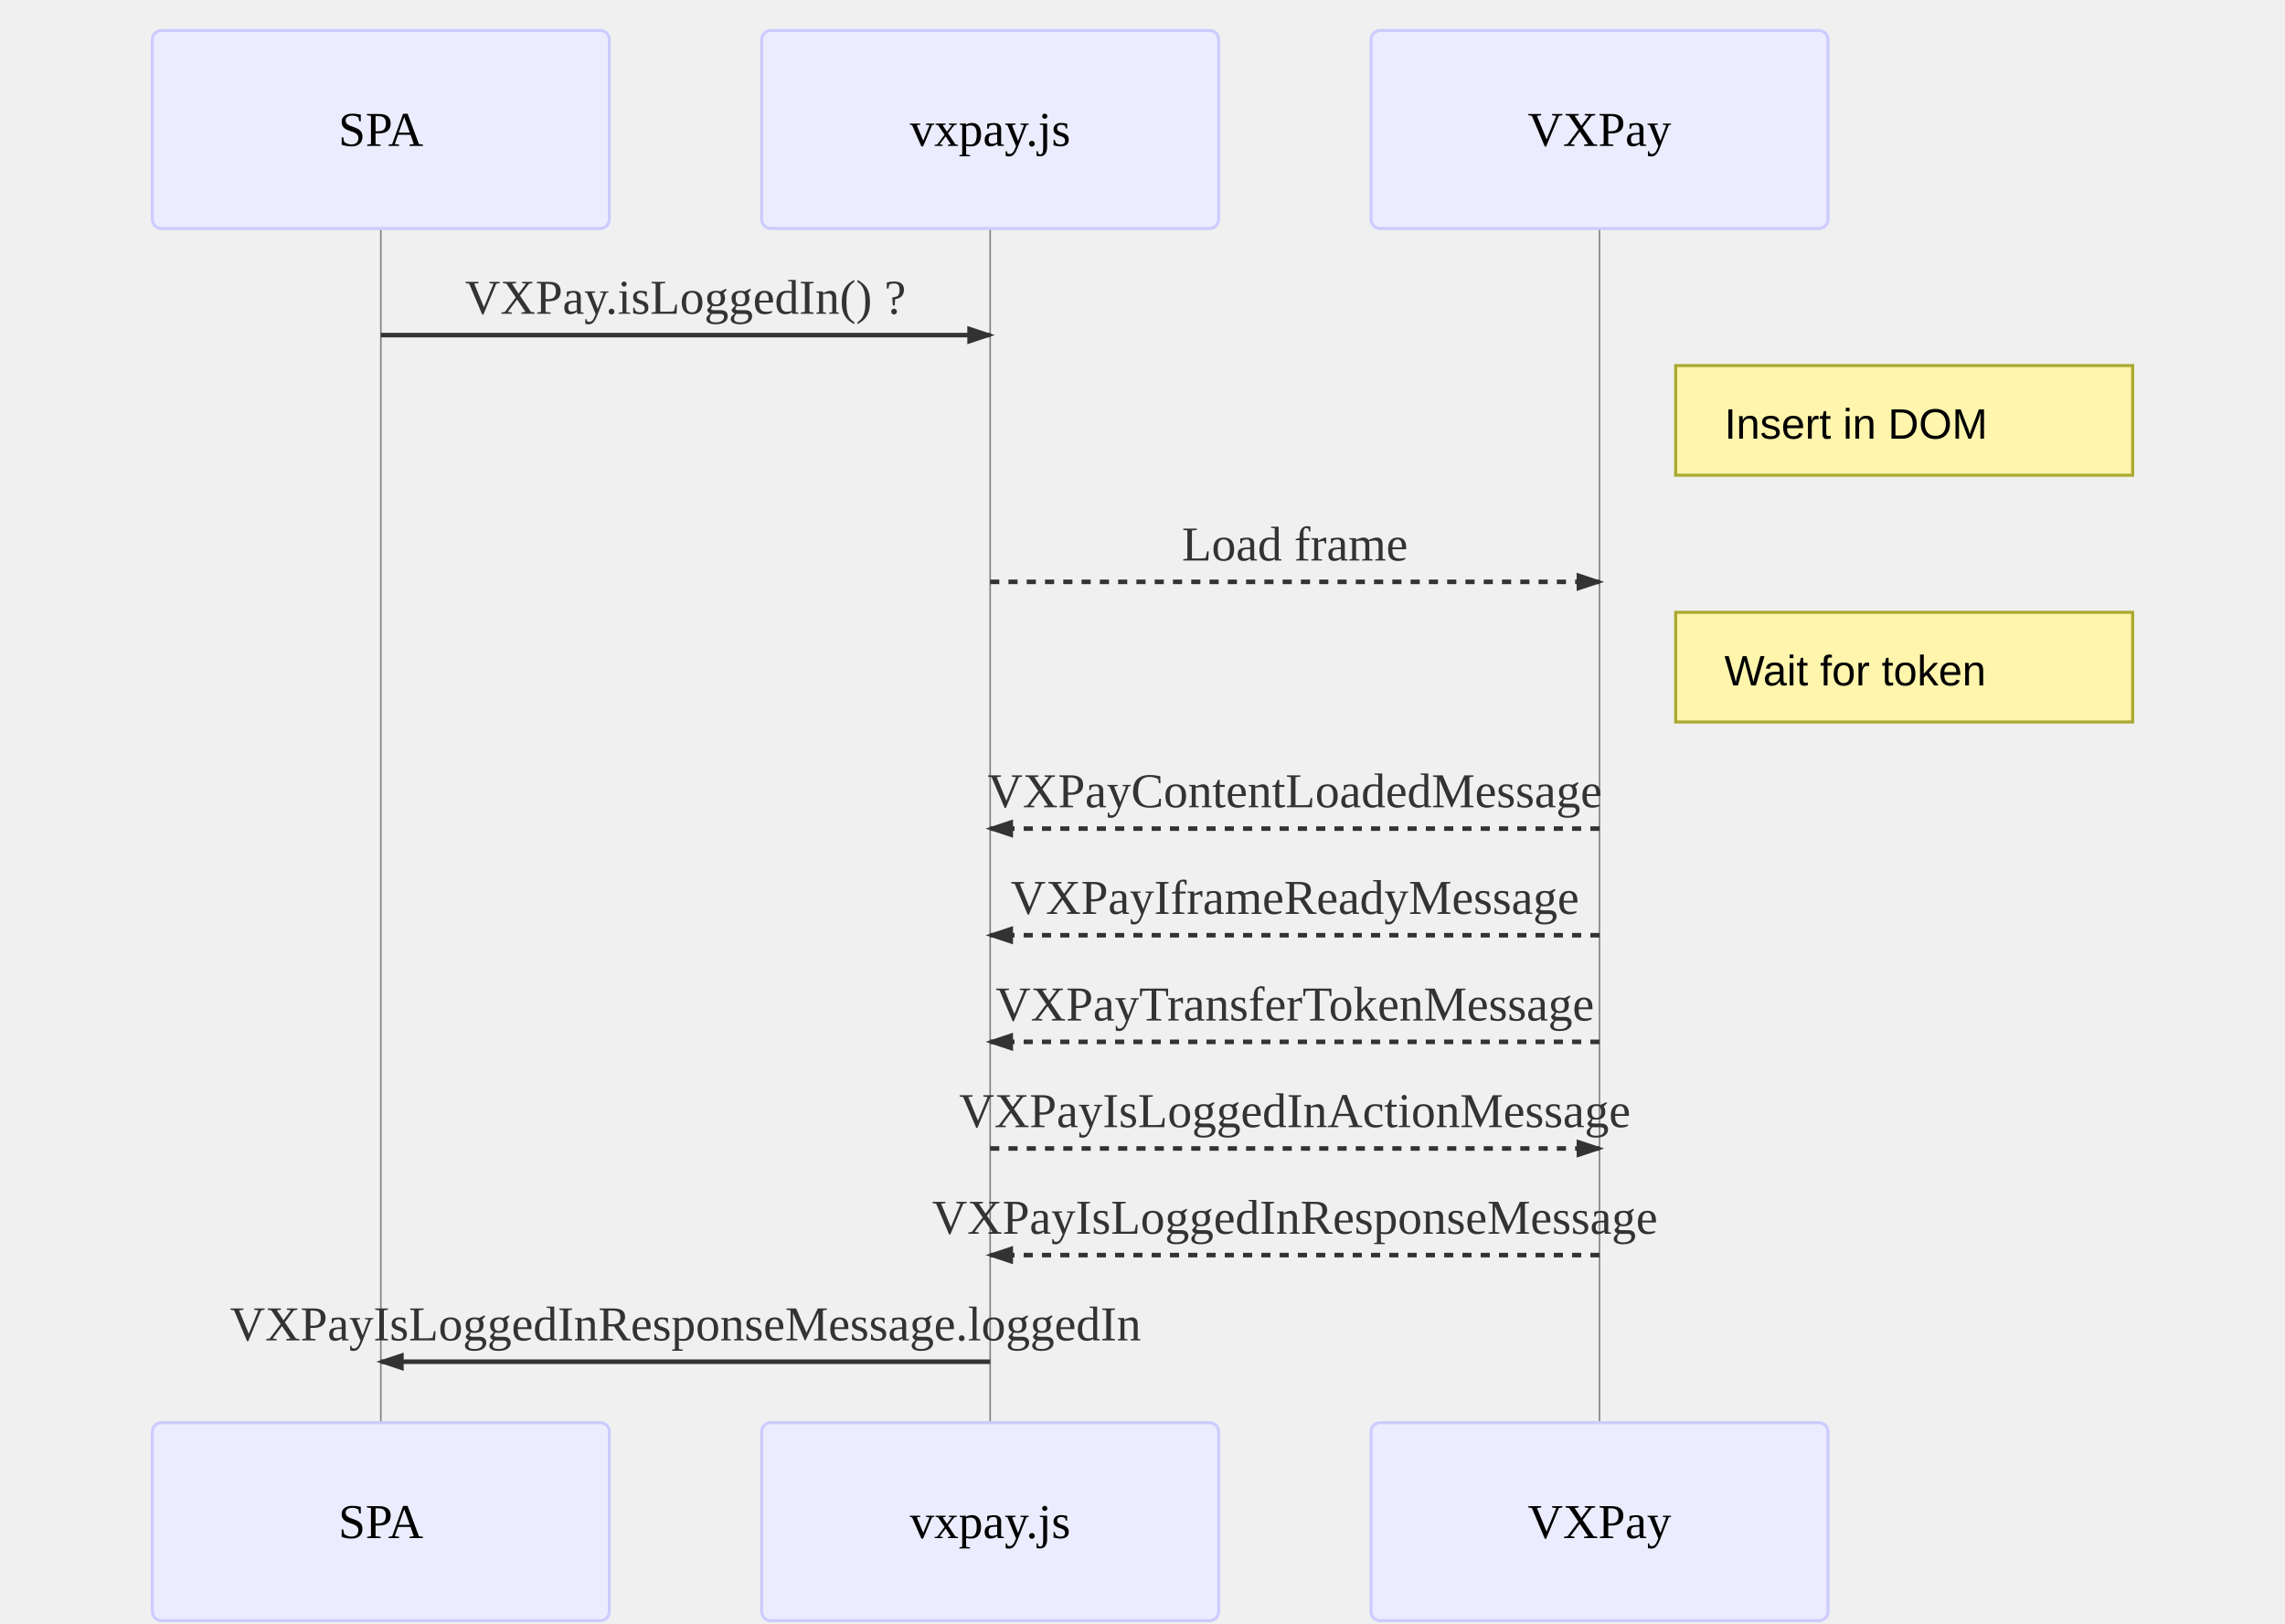
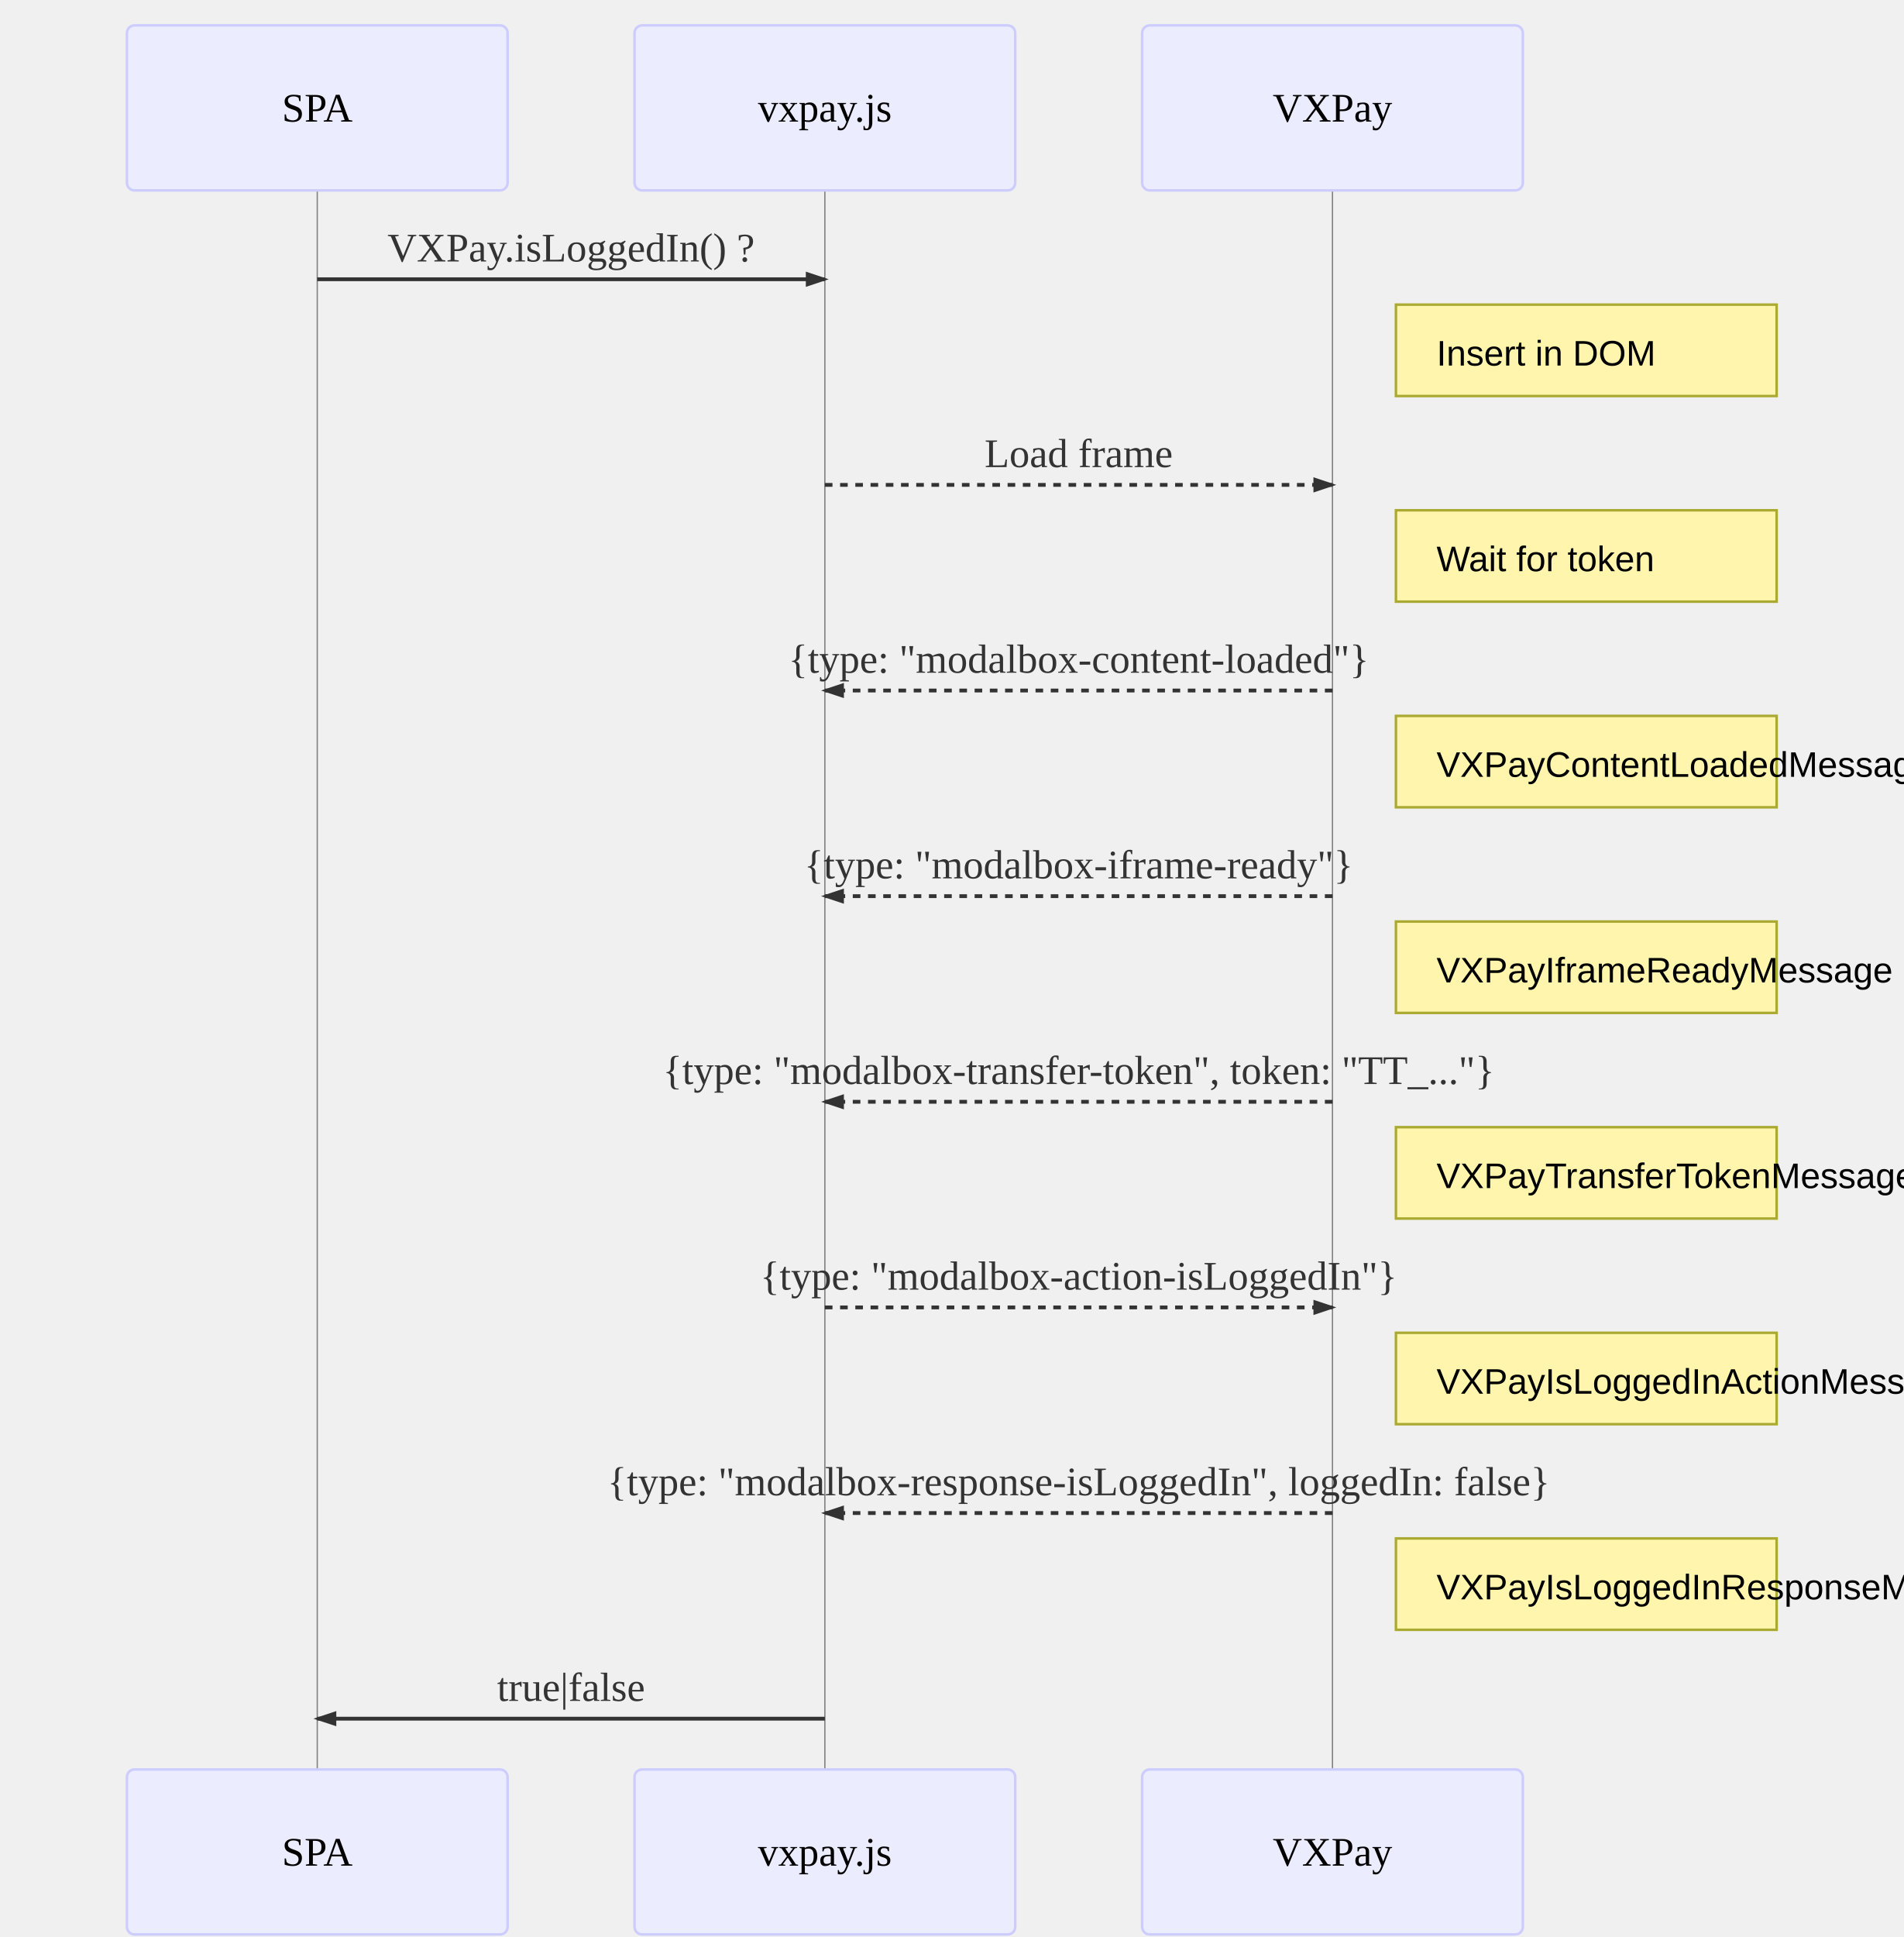
- <svg xmlns="http://www.w3.org/2000/svg" id="mermaid-1542007425266" width="100%" height="100%" style="max-width:750px;" viewBox="-50 -10 750 533">
-   <style>#mermaid-1542007425266 .label{font-family:trebuchet ms,verdana,arial;color:#333}#mermaid-1542007425266 .node circle,#mermaid-1542007425266 .node ellipse,#mermaid-1542007425266 .node polygon,#mermaid-1542007425266 .node rect{fill:#ececff;stroke:#9370db;stroke-width:1px}#mermaid-1542007425266 .node.clickable{cursor:pointer}#mermaid-1542007425266 .arrowheadPath{fill:#333}#mermaid-1542007425266 .edgePath .path{stroke:#333;stroke-width:1.5px}#mermaid-1542007425266 .edgeLabel{background-color:#e8e8e8}#mermaid-1542007425266 .cluster rect{fill:#ffffde!important;stroke:#aa3!important;stroke-width:1px!important}#mermaid-1542007425266 .cluster text{fill:#333}#mermaid-1542007425266 div.mermaidTooltip{position:absolute;text-align:center;max-width:200px;padding:2px;font-family:trebuchet ms,verdana,arial;font-size:12px;background:#ffffde;border:1px solid #aa3;border-radius:2px;pointer-events:none;z-index:100}#mermaid-1542007425266 .actor{stroke:#ccf;fill:#ececff}#mermaid-1542007425266 text.actor{fill:#000;stroke:none}#mermaid-1542007425266 .actor-line{stroke:grey}#mermaid-1542007425266 .messageLine0{marker-end:"url(#arrowhead)"}#mermaid-1542007425266 .messageLine0,#mermaid-1542007425266 .messageLine1{stroke-width:1.5;stroke-dasharray:"2 2";stroke:#333}#mermaid-1542007425266 #arrowhead{fill:#333}#mermaid-1542007425266 #crosshead path{fill:#333!important;stroke:#333!important}#mermaid-1542007425266 .messageText{fill:#333;stroke:none}#mermaid-1542007425266 .labelBox{stroke:#ccf;fill:#ececff}#mermaid-1542007425266 .labelText,#mermaid-1542007425266 .loopText{fill:#000;stroke:none}#mermaid-1542007425266 .loopLine{stroke-width:2;stroke-dasharray:"2 2";marker-end:"url(#arrowhead)";stroke:#ccf}#mermaid-1542007425266 .note{stroke:#aa3;fill:#fff5ad}#mermaid-1542007425266 .noteText{fill:#000;stroke:none;font-family:trebuchet ms,verdana,arial;font-size:14px}#mermaid-1542007425266 .section{stroke:none;opacity:.2}#mermaid-1542007425266 .section0{fill:rgba(102,102,255,.49)}#mermaid-1542007425266 .section2{fill:#fff400}#mermaid-1542007425266 .section1,#mermaid-1542007425266 .section3{fill:#fff;opacity:.2}#mermaid-1542007425266 .sectionTitle0,#mermaid-1542007425266 .sectionTitle1,#mermaid-1542007425266 .sectionTitle2,#mermaid-1542007425266 .sectionTitle3{fill:#333}#mermaid-1542007425266 .sectionTitle{text-anchor:start;font-size:11px;text-height:14px}#mermaid-1542007425266 .grid .tick{stroke:#d3d3d3;opacity:.3;shape-rendering:crispEdges}#mermaid-1542007425266 .grid path{stroke-width:0}#mermaid-1542007425266 .today{fill:none;stroke:red;stroke-width:2px}#mermaid-1542007425266 .task{stroke-width:2}#mermaid-1542007425266 .taskText{text-anchor:middle;font-size:11px}#mermaid-1542007425266 .taskTextOutsideRight{fill:#000;text-anchor:start;font-size:11px}#mermaid-1542007425266 .taskTextOutsideLeft{fill:#000;text-anchor:end;font-size:11px}#mermaid-1542007425266 .taskText0,#mermaid-1542007425266 .taskText1,#mermaid-1542007425266 .taskText2,#mermaid-1542007425266 .taskText3{fill:#fff}#mermaid-1542007425266 .task0,#mermaid-1542007425266 .task1,#mermaid-1542007425266 .task2,#mermaid-1542007425266 .task3{fill:#8a90dd;stroke:#534fbc}#mermaid-1542007425266 .taskTextOutside0,#mermaid-1542007425266 .taskTextOutside1,#mermaid-1542007425266 .taskTextOutside2,#mermaid-1542007425266 .taskTextOutside3{fill:#000}#mermaid-1542007425266 .active0,#mermaid-1542007425266 .active1,#mermaid-1542007425266 .active2,#mermaid-1542007425266 .active3{fill:#bfc7ff;stroke:#534fbc}#mermaid-1542007425266 .activeText0,#mermaid-1542007425266 .activeText1,#mermaid-1542007425266 .activeText2,#mermaid-1542007425266 .activeText3{fill:#000!important}#mermaid-1542007425266 .done0,#mermaid-1542007425266 .done1,#mermaid-1542007425266 .done2,#mermaid-1542007425266 .done3{stroke:grey;fill:#d3d3d3;stroke-width:2}#mermaid-1542007425266 .doneText0,#mermaid-1542007425266 .doneText1,#mermaid-1542007425266 .doneText2,#mermaid-1542007425266 .doneText3{fill:#000!important}#mermaid-1542007425266 .crit0,#mermaid-1542007425266 .crit1,#mermaid-1542007425266 .crit2,#mermaid-1542007425266 .crit3{stroke:#f88;fill:red;stroke-width:2}#mermaid-1542007425266 .activeCrit0,#mermaid-1542007425266 .activeCrit1,#mermaid-1542007425266 .activeCrit2,#mermaid-1542007425266 .activeCrit3{stroke:#f88;fill:#bfc7ff;stroke-width:2}#mermaid-1542007425266 .doneCrit0,#mermaid-1542007425266 .doneCrit1,#mermaid-1542007425266 .doneCrit2,#mermaid-1542007425266 .doneCrit3{stroke:#f88;fill:#d3d3d3;stroke-width:2;cursor:pointer;shape-rendering:crispEdges}#mermaid-1542007425266 .activeCritText0,#mermaid-1542007425266 .activeCritText1,#mermaid-1542007425266 .activeCritText2,#mermaid-1542007425266 .activeCritText3,#mermaid-1542007425266 .doneCritText0,#mermaid-1542007425266 .doneCritText1,#mermaid-1542007425266 .doneCritText2,#mermaid-1542007425266 .doneCritText3{fill:#000!important}#mermaid-1542007425266 .titleText{text-anchor:middle;font-size:18px;fill:#000}#mermaid-1542007425266 g.classGroup text{fill:#9370db;stroke:none;font-family:trebuchet ms,verdana,arial;font-size:10px}#mermaid-1542007425266 g.classGroup rect{fill:#ececff;stroke:#9370db}#mermaid-1542007425266 g.classGroup line{stroke:#9370db;stroke-width:1}#mermaid-1542007425266 .classLabel .box{stroke:none;stroke-width:0;fill:#ececff;opacity:.5}#mermaid-1542007425266 .classLabel .label{fill:#9370db;font-size:10px}#mermaid-1542007425266 .relation{stroke:#9370db;stroke-width:1;fill:none}#mermaid-1542007425266 #compositionEnd,#mermaid-1542007425266 #compositionStart{fill:#9370db;stroke:#9370db;stroke-width:1}#mermaid-1542007425266 #aggregationEnd,#mermaid-1542007425266 #aggregationStart{fill:#ececff;stroke:#9370db;stroke-width:1}#mermaid-1542007425266 #dependencyEnd,#mermaid-1542007425266 #dependencyStart,#mermaid-1542007425266 #extensionEnd,#mermaid-1542007425266 #extensionStart{fill:#9370db;stroke:#9370db;stroke-width:1}#mermaid-1542007425266 .branch-label,#mermaid-1542007425266 .commit-id,#mermaid-1542007425266 .commit-msg{fill:#d3d3d3;color:#d3d3d3}</style>
-   <style>#mermaid-1542007425266 {
+ <svg xmlns="http://www.w3.org/2000/svg" id="mermaid-1542008650985" width="100%" height="100%" style="max-width:750px;" viewBox="-50 -10 750 763">
+   <style>#mermaid-1542008650985 .label{font-family:trebuchet ms,verdana,arial;color:#333}#mermaid-1542008650985 .node circle,#mermaid-1542008650985 .node ellipse,#mermaid-1542008650985 .node polygon,#mermaid-1542008650985 .node rect{fill:#ececff;stroke:#9370db;stroke-width:1px}#mermaid-1542008650985 .node.clickable{cursor:pointer}#mermaid-1542008650985 .arrowheadPath{fill:#333}#mermaid-1542008650985 .edgePath .path{stroke:#333;stroke-width:1.5px}#mermaid-1542008650985 .edgeLabel{background-color:#e8e8e8}#mermaid-1542008650985 .cluster rect{fill:#ffffde!important;stroke:#aa3!important;stroke-width:1px!important}#mermaid-1542008650985 .cluster text{fill:#333}#mermaid-1542008650985 div.mermaidTooltip{position:absolute;text-align:center;max-width:200px;padding:2px;font-family:trebuchet ms,verdana,arial;font-size:12px;background:#ffffde;border:1px solid #aa3;border-radius:2px;pointer-events:none;z-index:100}#mermaid-1542008650985 .actor{stroke:#ccf;fill:#ececff}#mermaid-1542008650985 text.actor{fill:#000;stroke:none}#mermaid-1542008650985 .actor-line{stroke:grey}#mermaid-1542008650985 .messageLine0{marker-end:"url(#arrowhead)"}#mermaid-1542008650985 .messageLine0,#mermaid-1542008650985 .messageLine1{stroke-width:1.5;stroke-dasharray:"2 2";stroke:#333}#mermaid-1542008650985 #arrowhead{fill:#333}#mermaid-1542008650985 #crosshead path{fill:#333!important;stroke:#333!important}#mermaid-1542008650985 .messageText{fill:#333;stroke:none}#mermaid-1542008650985 .labelBox{stroke:#ccf;fill:#ececff}#mermaid-1542008650985 .labelText,#mermaid-1542008650985 .loopText{fill:#000;stroke:none}#mermaid-1542008650985 .loopLine{stroke-width:2;stroke-dasharray:"2 2";marker-end:"url(#arrowhead)";stroke:#ccf}#mermaid-1542008650985 .note{stroke:#aa3;fill:#fff5ad}#mermaid-1542008650985 .noteText{fill:#000;stroke:none;font-family:trebuchet ms,verdana,arial;font-size:14px}#mermaid-1542008650985 .section{stroke:none;opacity:.2}#mermaid-1542008650985 .section0{fill:rgba(102,102,255,.49)}#mermaid-1542008650985 .section2{fill:#fff400}#mermaid-1542008650985 .section1,#mermaid-1542008650985 .section3{fill:#fff;opacity:.2}#mermaid-1542008650985 .sectionTitle0,#mermaid-1542008650985 .sectionTitle1,#mermaid-1542008650985 .sectionTitle2,#mermaid-1542008650985 .sectionTitle3{fill:#333}#mermaid-1542008650985 .sectionTitle{text-anchor:start;font-size:11px;text-height:14px}#mermaid-1542008650985 .grid .tick{stroke:#d3d3d3;opacity:.3;shape-rendering:crispEdges}#mermaid-1542008650985 .grid path{stroke-width:0}#mermaid-1542008650985 .today{fill:none;stroke:red;stroke-width:2px}#mermaid-1542008650985 .task{stroke-width:2}#mermaid-1542008650985 .taskText{text-anchor:middle;font-size:11px}#mermaid-1542008650985 .taskTextOutsideRight{fill:#000;text-anchor:start;font-size:11px}#mermaid-1542008650985 .taskTextOutsideLeft{fill:#000;text-anchor:end;font-size:11px}#mermaid-1542008650985 .taskText0,#mermaid-1542008650985 .taskText1,#mermaid-1542008650985 .taskText2,#mermaid-1542008650985 .taskText3{fill:#fff}#mermaid-1542008650985 .task0,#mermaid-1542008650985 .task1,#mermaid-1542008650985 .task2,#mermaid-1542008650985 .task3{fill:#8a90dd;stroke:#534fbc}#mermaid-1542008650985 .taskTextOutside0,#mermaid-1542008650985 .taskTextOutside1,#mermaid-1542008650985 .taskTextOutside2,#mermaid-1542008650985 .taskTextOutside3{fill:#000}#mermaid-1542008650985 .active0,#mermaid-1542008650985 .active1,#mermaid-1542008650985 .active2,#mermaid-1542008650985 .active3{fill:#bfc7ff;stroke:#534fbc}#mermaid-1542008650985 .activeText0,#mermaid-1542008650985 .activeText1,#mermaid-1542008650985 .activeText2,#mermaid-1542008650985 .activeText3{fill:#000!important}#mermaid-1542008650985 .done0,#mermaid-1542008650985 .done1,#mermaid-1542008650985 .done2,#mermaid-1542008650985 .done3{stroke:grey;fill:#d3d3d3;stroke-width:2}#mermaid-1542008650985 .doneText0,#mermaid-1542008650985 .doneText1,#mermaid-1542008650985 .doneText2,#mermaid-1542008650985 .doneText3{fill:#000!important}#mermaid-1542008650985 .crit0,#mermaid-1542008650985 .crit1,#mermaid-1542008650985 .crit2,#mermaid-1542008650985 .crit3{stroke:#f88;fill:red;stroke-width:2}#mermaid-1542008650985 .activeCrit0,#mermaid-1542008650985 .activeCrit1,#mermaid-1542008650985 .activeCrit2,#mermaid-1542008650985 .activeCrit3{stroke:#f88;fill:#bfc7ff;stroke-width:2}#mermaid-1542008650985 .doneCrit0,#mermaid-1542008650985 .doneCrit1,#mermaid-1542008650985 .doneCrit2,#mermaid-1542008650985 .doneCrit3{stroke:#f88;fill:#d3d3d3;stroke-width:2;cursor:pointer;shape-rendering:crispEdges}#mermaid-1542008650985 .activeCritText0,#mermaid-1542008650985 .activeCritText1,#mermaid-1542008650985 .activeCritText2,#mermaid-1542008650985 .activeCritText3,#mermaid-1542008650985 .doneCritText0,#mermaid-1542008650985 .doneCritText1,#mermaid-1542008650985 .doneCritText2,#mermaid-1542008650985 .doneCritText3{fill:#000!important}#mermaid-1542008650985 .titleText{text-anchor:middle;font-size:18px;fill:#000}#mermaid-1542008650985 g.classGroup text{fill:#9370db;stroke:none;font-family:trebuchet ms,verdana,arial;font-size:10px}#mermaid-1542008650985 g.classGroup rect{fill:#ececff;stroke:#9370db}#mermaid-1542008650985 g.classGroup line{stroke:#9370db;stroke-width:1}#mermaid-1542008650985 .classLabel .box{stroke:none;stroke-width:0;fill:#ececff;opacity:.5}#mermaid-1542008650985 .classLabel .label{fill:#9370db;font-size:10px}#mermaid-1542008650985 .relation{stroke:#9370db;stroke-width:1;fill:none}#mermaid-1542008650985 #compositionEnd,#mermaid-1542008650985 #compositionStart{fill:#9370db;stroke:#9370db;stroke-width:1}#mermaid-1542008650985 #aggregationEnd,#mermaid-1542008650985 #aggregationStart{fill:#ececff;stroke:#9370db;stroke-width:1}#mermaid-1542008650985 #dependencyEnd,#mermaid-1542008650985 #dependencyStart,#mermaid-1542008650985 #extensionEnd,#mermaid-1542008650985 #extensionStart{fill:#9370db;stroke:#9370db;stroke-width:1}#mermaid-1542008650985 .branch-label,#mermaid-1542008650985 .commit-id,#mermaid-1542008650985 .commit-msg{fill:#d3d3d3;color:#d3d3d3}</style>
+   <style>#mermaid-1542008650985 {
    color: rgb(0, 0, 0);
    font: normal normal 400 normal 16px / normal "Times New Roman";
  }</style>
  <g />
  <g>
-     <line id="actor0" x1="75" y1="5" x2="75" y2="522" class="actor-line" stroke-width="0.5px" stroke="#999" />
+     <line id="actor0" x1="75" y1="5" x2="75" y2="752" class="actor-line" stroke-width="0.5px" stroke="#999" />
    <rect x="0" y="0" fill="#eaeaea" stroke="#666" width="150" height="65" rx="3" ry="3" class="actor" />
    <text x="75" y="32.5" dominant-baseline="central" alignment-baseline="central" class="actor" style="text-anchor: middle;">
      <tspan x="75" dy="0">SPA</tspan>
    </text>
  </g>
  <g>
-     <line id="actor1" x1="275" y1="5" x2="275" y2="522" class="actor-line" stroke-width="0.5px" stroke="#999" />
+     <line id="actor1" x1="275" y1="5" x2="275" y2="752" class="actor-line" stroke-width="0.5px" stroke="#999" />
    <rect x="200" y="0" fill="#eaeaea" stroke="#666" width="150" height="65" rx="3" ry="3" class="actor" />
    <text x="275" y="32.5" dominant-baseline="central" alignment-baseline="central" class="actor" style="text-anchor: middle;">
      <tspan x="275" dy="0">vxpay.js</tspan>
    </text>
  </g>
  <g>
-     <line id="actor2" x1="475" y1="5" x2="475" y2="522" class="actor-line" stroke-width="0.5px" stroke="#999" />
+     <line id="actor2" x1="475" y1="5" x2="475" y2="752" class="actor-line" stroke-width="0.5px" stroke="#999" />
    <rect x="400" y="0" fill="#eaeaea" stroke="#666" width="150" height="65" rx="3" ry="3" class="actor" />
    <text x="475" y="32.5" dominant-baseline="central" alignment-baseline="central" class="actor" style="text-anchor: middle;">
      <tspan x="475" dy="0">VXPay</tspan>
    </text>
  </g>
  <defs>
    <marker id="arrowhead" refX="5" refY="2" markerWidth="6" markerHeight="4" orient="auto">
      <path d="M 0,0 V 4 L6,2 Z" />
    </marker>
  </defs>
  <defs>
    <marker id="crosshead" markerWidth="15" markerHeight="8" orient="auto" refX="16" refY="4">
      <path fill="black" stroke="#000000" stroke-width="1px" d="M 9,2 V 6 L16,4 Z" style="stroke-dasharray: 0, 0;" />
      <path fill="none" stroke="#000000" stroke-width="1px" d="M 0,1 L 6,7 M 6,1 L 0,7" style="stroke-dasharray: 0, 0;" />
    </marker>
  </defs>
  <g>
    <text x="175" y="93" class="messageText" style="text-anchor: middle;">VXPay.isLoggedIn() ?</text>
    <line x1="75" y1="100" x2="275" y2="100" class="messageLine0" stroke-width="2" stroke="black" marker-end="url(#arrowhead)" style="fill: none;" />
  </g>
  <g>
    <rect x="500" y="110" fill="#EDF2AE" stroke="#666" width="150" height="36" rx="0" ry="0" class="note" />
    <text x="496" y="134" fill="black" class="noteText">
      <tspan x="516" fill="black">Insert in DOM</tspan>
    </text>
  </g>
  <g>
    <text x="375" y="174" class="messageText" style="text-anchor: middle;">Load frame</text>
    <line x1="275" y1="181" x2="475" y2="181" class="messageLine1" stroke-width="2" stroke="black" marker-end="url(#arrowhead)" style="stroke-dasharray: 3, 3; fill: none;" />
  </g>
  <g>
    <rect x="500" y="191" fill="#EDF2AE" stroke="#666" width="150" height="36" rx="0" ry="0" class="note" />
    <text x="496" y="215" fill="black" class="noteText">
      <tspan x="516" fill="black">Wait for token</tspan>
    </text>
  </g>
  <g>
-     <text x="375" y="255" class="messageText" style="text-anchor: middle;">VXPayContentLoadedMessage</text>
+     <text x="375" y="255" class="messageText" style="text-anchor: middle;">{type: "modalbox-content-loaded"}</text>
    <line x1="475" y1="262" x2="275" y2="262" class="messageLine1" stroke-width="2" stroke="black" marker-end="url(#arrowhead)" style="stroke-dasharray: 3, 3; fill: none;" />
  </g>
  <g>
-     <text x="375" y="290" class="messageText" style="text-anchor: middle;">VXPayIframeReadyMessage</text>
-     <line x1="475" y1="297" x2="275" y2="297" class="messageLine1" stroke-width="2" stroke="black" marker-end="url(#arrowhead)" style="stroke-dasharray: 3, 3; fill: none;" />
+     <rect x="500" y="272" fill="#EDF2AE" stroke="#666" width="150" height="36" rx="0" ry="0" class="note" />
+     <text x="496" y="296" fill="black" class="noteText">
+       <tspan x="516" fill="black">VXPayContentLoadedMessage</tspan>
+     </text>
  </g>
  <g>
-     <text x="375" y="325" class="messageText" style="text-anchor: middle;">VXPayTransferTokenMessage</text>
-     <line x1="475" y1="332" x2="275" y2="332" class="messageLine1" stroke-width="2" stroke="black" marker-end="url(#arrowhead)" style="stroke-dasharray: 3, 3; fill: none;" />
+     <text x="375" y="336" class="messageText" style="text-anchor: middle;">{type: "modalbox-iframe-ready"}</text>
+     <line x1="475" y1="343" x2="275" y2="343" class="messageLine1" stroke-width="2" stroke="black" marker-end="url(#arrowhead)" style="stroke-dasharray: 3, 3; fill: none;" />
  </g>
  <g>
-     <text x="375" y="360" class="messageText" style="text-anchor: middle;">VXPayIsLoggedInActionMessage</text>
-     <line x1="275" y1="367" x2="475" y2="367" class="messageLine1" stroke-width="2" stroke="black" marker-end="url(#arrowhead)" style="stroke-dasharray: 3, 3; fill: none;" />
+     <rect x="500" y="353" fill="#EDF2AE" stroke="#666" width="150" height="36" rx="0" ry="0" class="note" />
+     <text x="496" y="377" fill="black" class="noteText">
+       <tspan x="516" fill="black">VXPayIframeReadyMessage</tspan>
+     </text>
  </g>
  <g>
-     <text x="375" y="395" class="messageText" style="text-anchor: middle;">VXPayIsLoggedInResponseMessage</text>
-     <line x1="475" y1="402" x2="275" y2="402" class="messageLine1" stroke-width="2" stroke="black" marker-end="url(#arrowhead)" style="stroke-dasharray: 3, 3; fill: none;" />
+     <text x="375" y="417" class="messageText" style="text-anchor: middle;">{type: "modalbox-transfer-token", token: "TT_..."}</text>
+     <line x1="475" y1="424" x2="275" y2="424" class="messageLine1" stroke-width="2" stroke="black" marker-end="url(#arrowhead)" style="stroke-dasharray: 3, 3; fill: none;" />
  </g>
  <g>
-     <text x="175" y="430" class="messageText" style="text-anchor: middle;">VXPayIsLoggedInResponseMessage.loggedIn</text>
-     <line x1="275" y1="437" x2="75" y2="437" class="messageLine0" stroke-width="2" stroke="black" marker-end="url(#arrowhead)" style="fill: none;" />
+     <rect x="500" y="434" fill="#EDF2AE" stroke="#666" width="150" height="36" rx="0" ry="0" class="note" />
+     <text x="496" y="458" fill="black" class="noteText">
+       <tspan x="516" fill="black">VXPayTransferTokenMessage</tspan>
+     </text>
  </g>
  <g>
-     <rect x="0" y="457" fill="#eaeaea" stroke="#666" width="150" height="65" rx="3" ry="3" class="actor" />
-     <text x="75" y="489.5" dominant-baseline="central" alignment-baseline="central" class="actor" style="text-anchor: middle;">
+     <text x="375" y="498" class="messageText" style="text-anchor: middle;">{type: "modalbox-action-isLoggedIn"}</text>
+     <line x1="275" y1="505" x2="475" y2="505" class="messageLine1" stroke-width="2" stroke="black" marker-end="url(#arrowhead)" style="stroke-dasharray: 3, 3; fill: none;" />
+   </g>
+   <g>
+     <rect x="500" y="515" fill="#EDF2AE" stroke="#666" width="150" height="36" rx="0" ry="0" class="note" />
+     <text x="496" y="539" fill="black" class="noteText">
+       <tspan x="516" fill="black">VXPayIsLoggedInActionMessage</tspan>
+     </text>
+   </g>
+   <g>
+     <text x="375" y="579" class="messageText" style="text-anchor: middle;">{type: "modalbox-response-isLoggedIn", loggedIn: false}</text>
+     <line x1="475" y1="586" x2="275" y2="586" class="messageLine1" stroke-width="2" stroke="black" marker-end="url(#arrowhead)" style="stroke-dasharray: 3, 3; fill: none;" />
+   </g>
+   <g>
+     <rect x="500" y="596" fill="#EDF2AE" stroke="#666" width="150" height="36" rx="0" ry="0" class="note" />
+     <text x="496" y="620" fill="black" class="noteText">
+       <tspan x="516" fill="black">VXPayIsLoggedInResponseMessage</tspan>
+     </text>
+   </g>
+   <g>
+     <text x="175" y="660" class="messageText" style="text-anchor: middle;">true|false</text>
+     <line x1="275" y1="667" x2="75" y2="667" class="messageLine0" stroke-width="2" stroke="black" marker-end="url(#arrowhead)" style="fill: none;" />
+   </g>
+   <g>
+     <rect x="0" y="687" fill="#eaeaea" stroke="#666" width="150" height="65" rx="3" ry="3" class="actor" />
+     <text x="75" y="719.5" dominant-baseline="central" alignment-baseline="central" class="actor" style="text-anchor: middle;">
      <tspan x="75" dy="0">SPA</tspan>
    </text>
  </g>
  <g>
-     <rect x="200" y="457" fill="#eaeaea" stroke="#666" width="150" height="65" rx="3" ry="3" class="actor" />
-     <text x="275" y="489.5" dominant-baseline="central" alignment-baseline="central" class="actor" style="text-anchor: middle;">
+     <rect x="200" y="687" fill="#eaeaea" stroke="#666" width="150" height="65" rx="3" ry="3" class="actor" />
+     <text x="275" y="719.5" dominant-baseline="central" alignment-baseline="central" class="actor" style="text-anchor: middle;">
      <tspan x="275" dy="0">vxpay.js</tspan>
    </text>
  </g>
  <g>
-     <rect x="400" y="457" fill="#eaeaea" stroke="#666" width="150" height="65" rx="3" ry="3" class="actor" />
-     <text x="475" y="489.5" dominant-baseline="central" alignment-baseline="central" class="actor" style="text-anchor: middle;">
+     <rect x="400" y="687" fill="#eaeaea" stroke="#666" width="150" height="65" rx="3" ry="3" class="actor" />
+     <text x="475" y="719.5" dominant-baseline="central" alignment-baseline="central" class="actor" style="text-anchor: middle;">
      <tspan x="475" dy="0">VXPay</tspan>
    </text>
  </g>
</svg>
